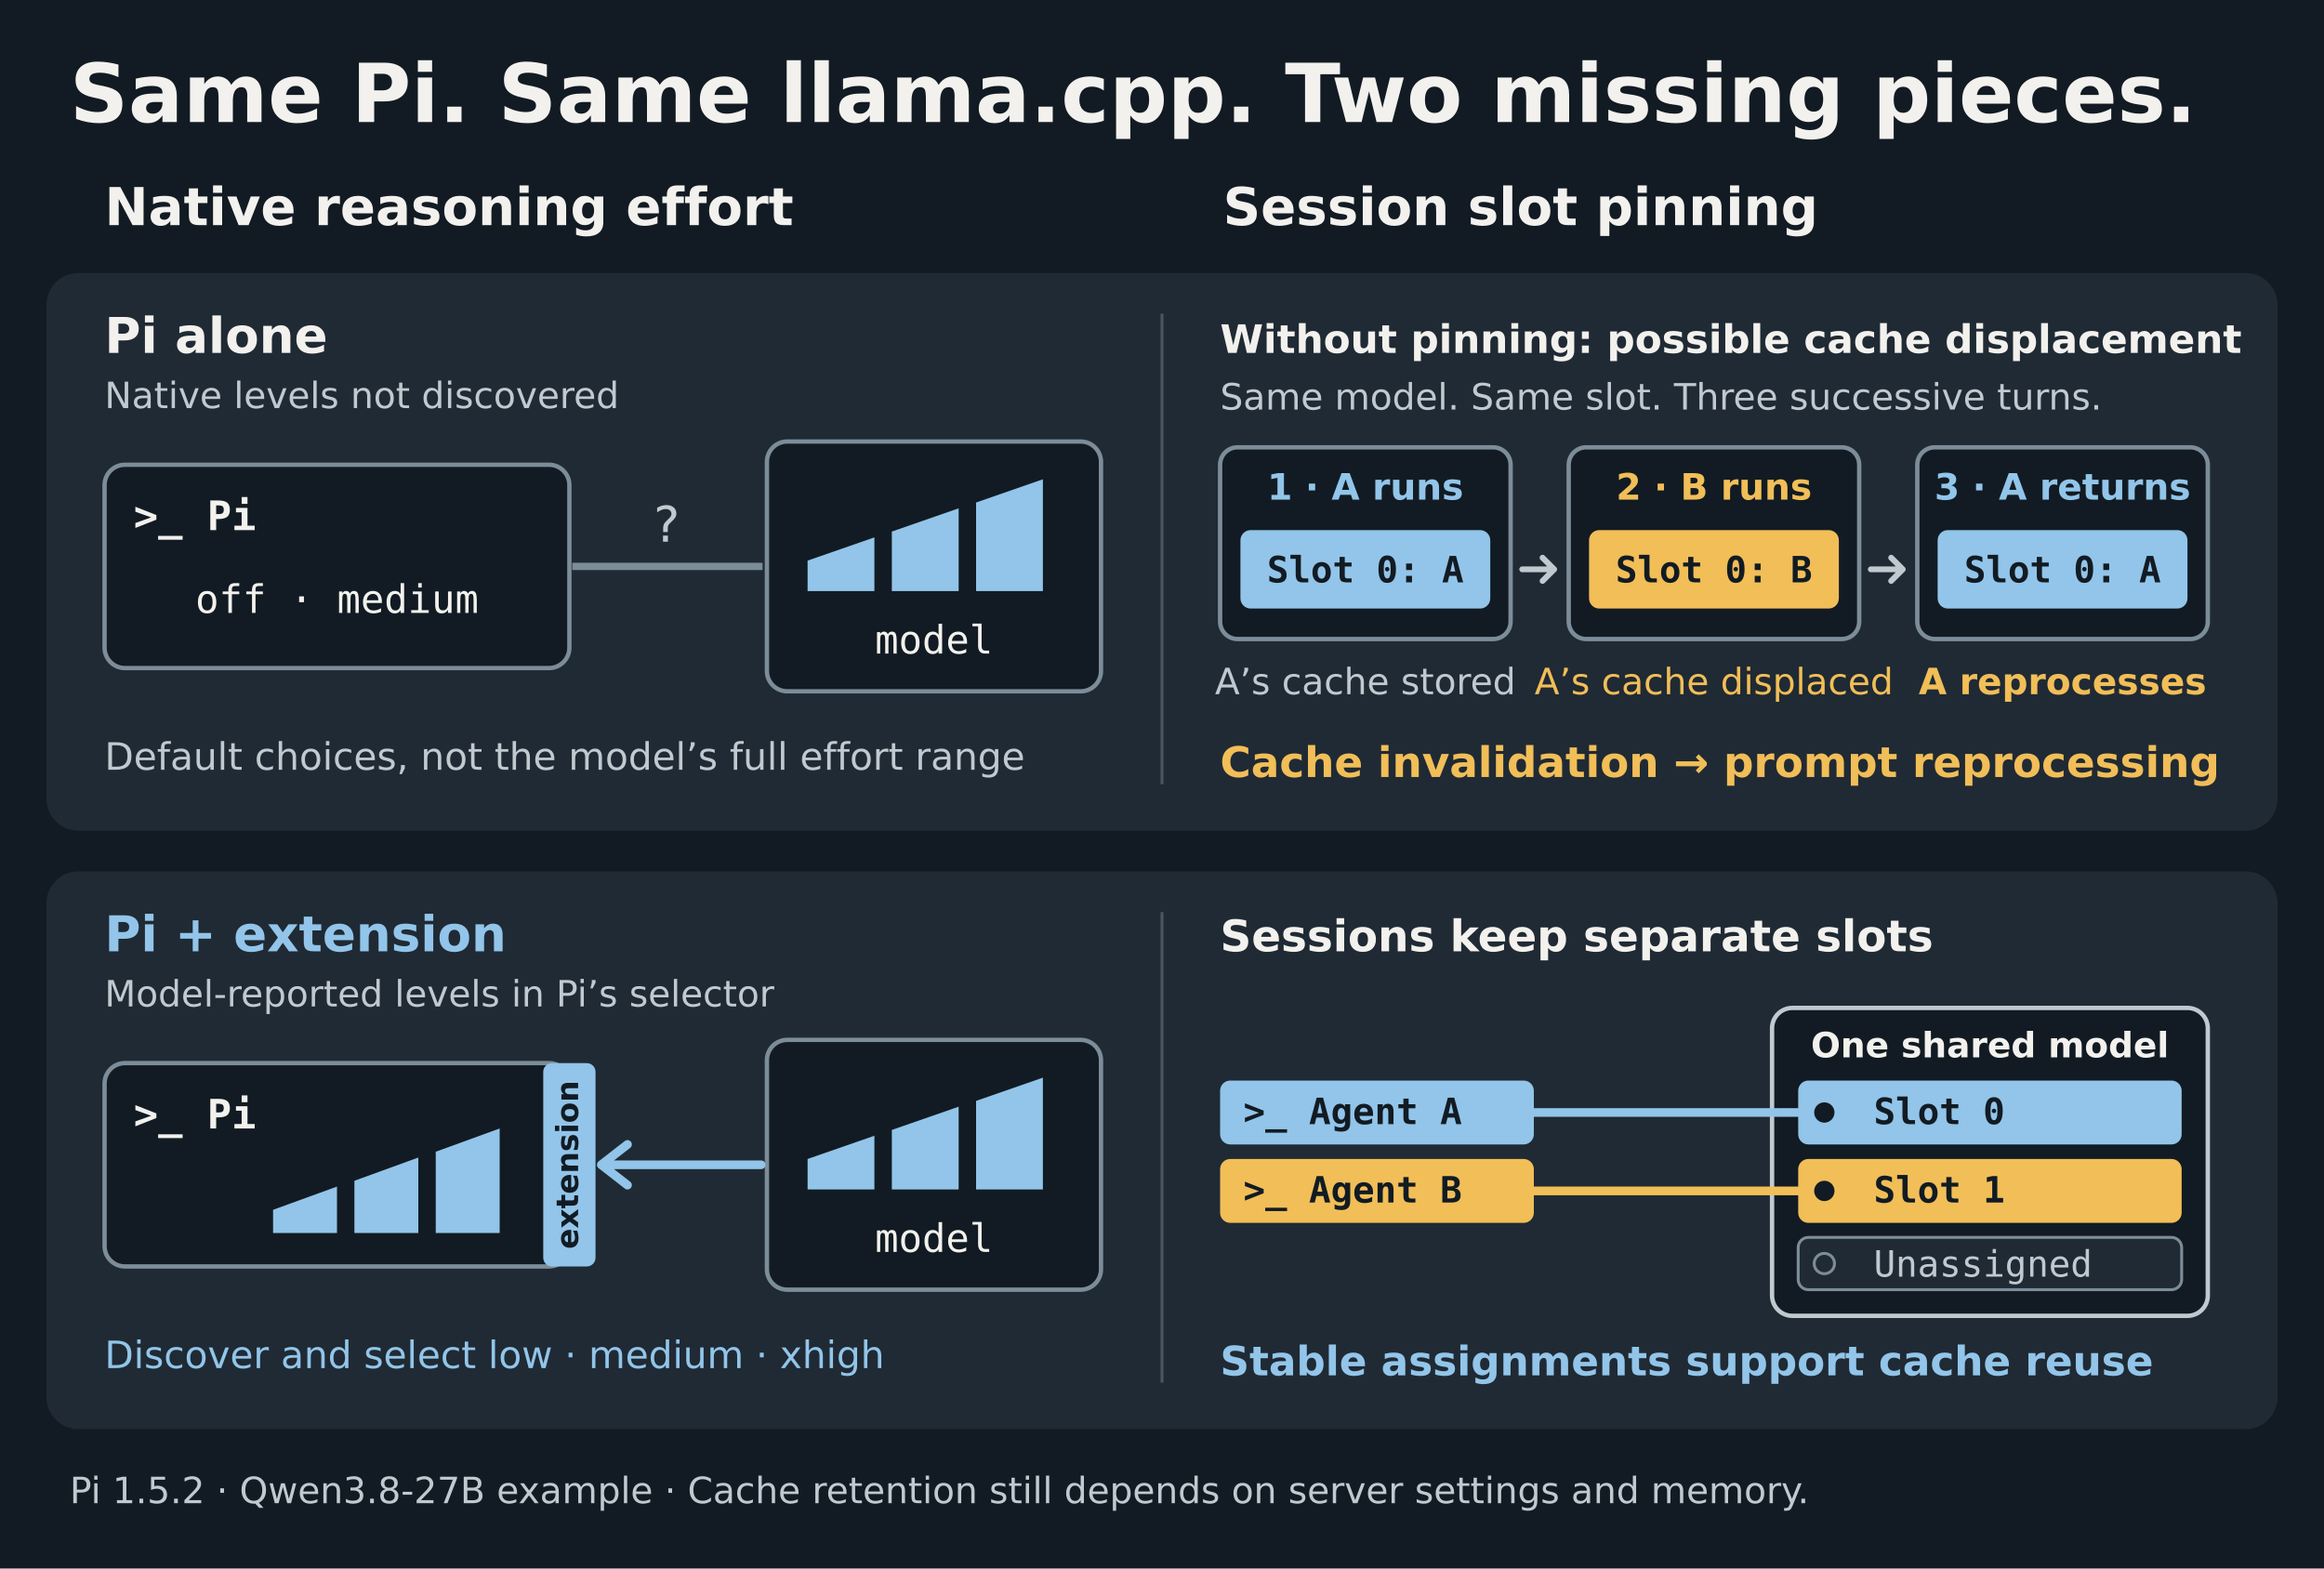
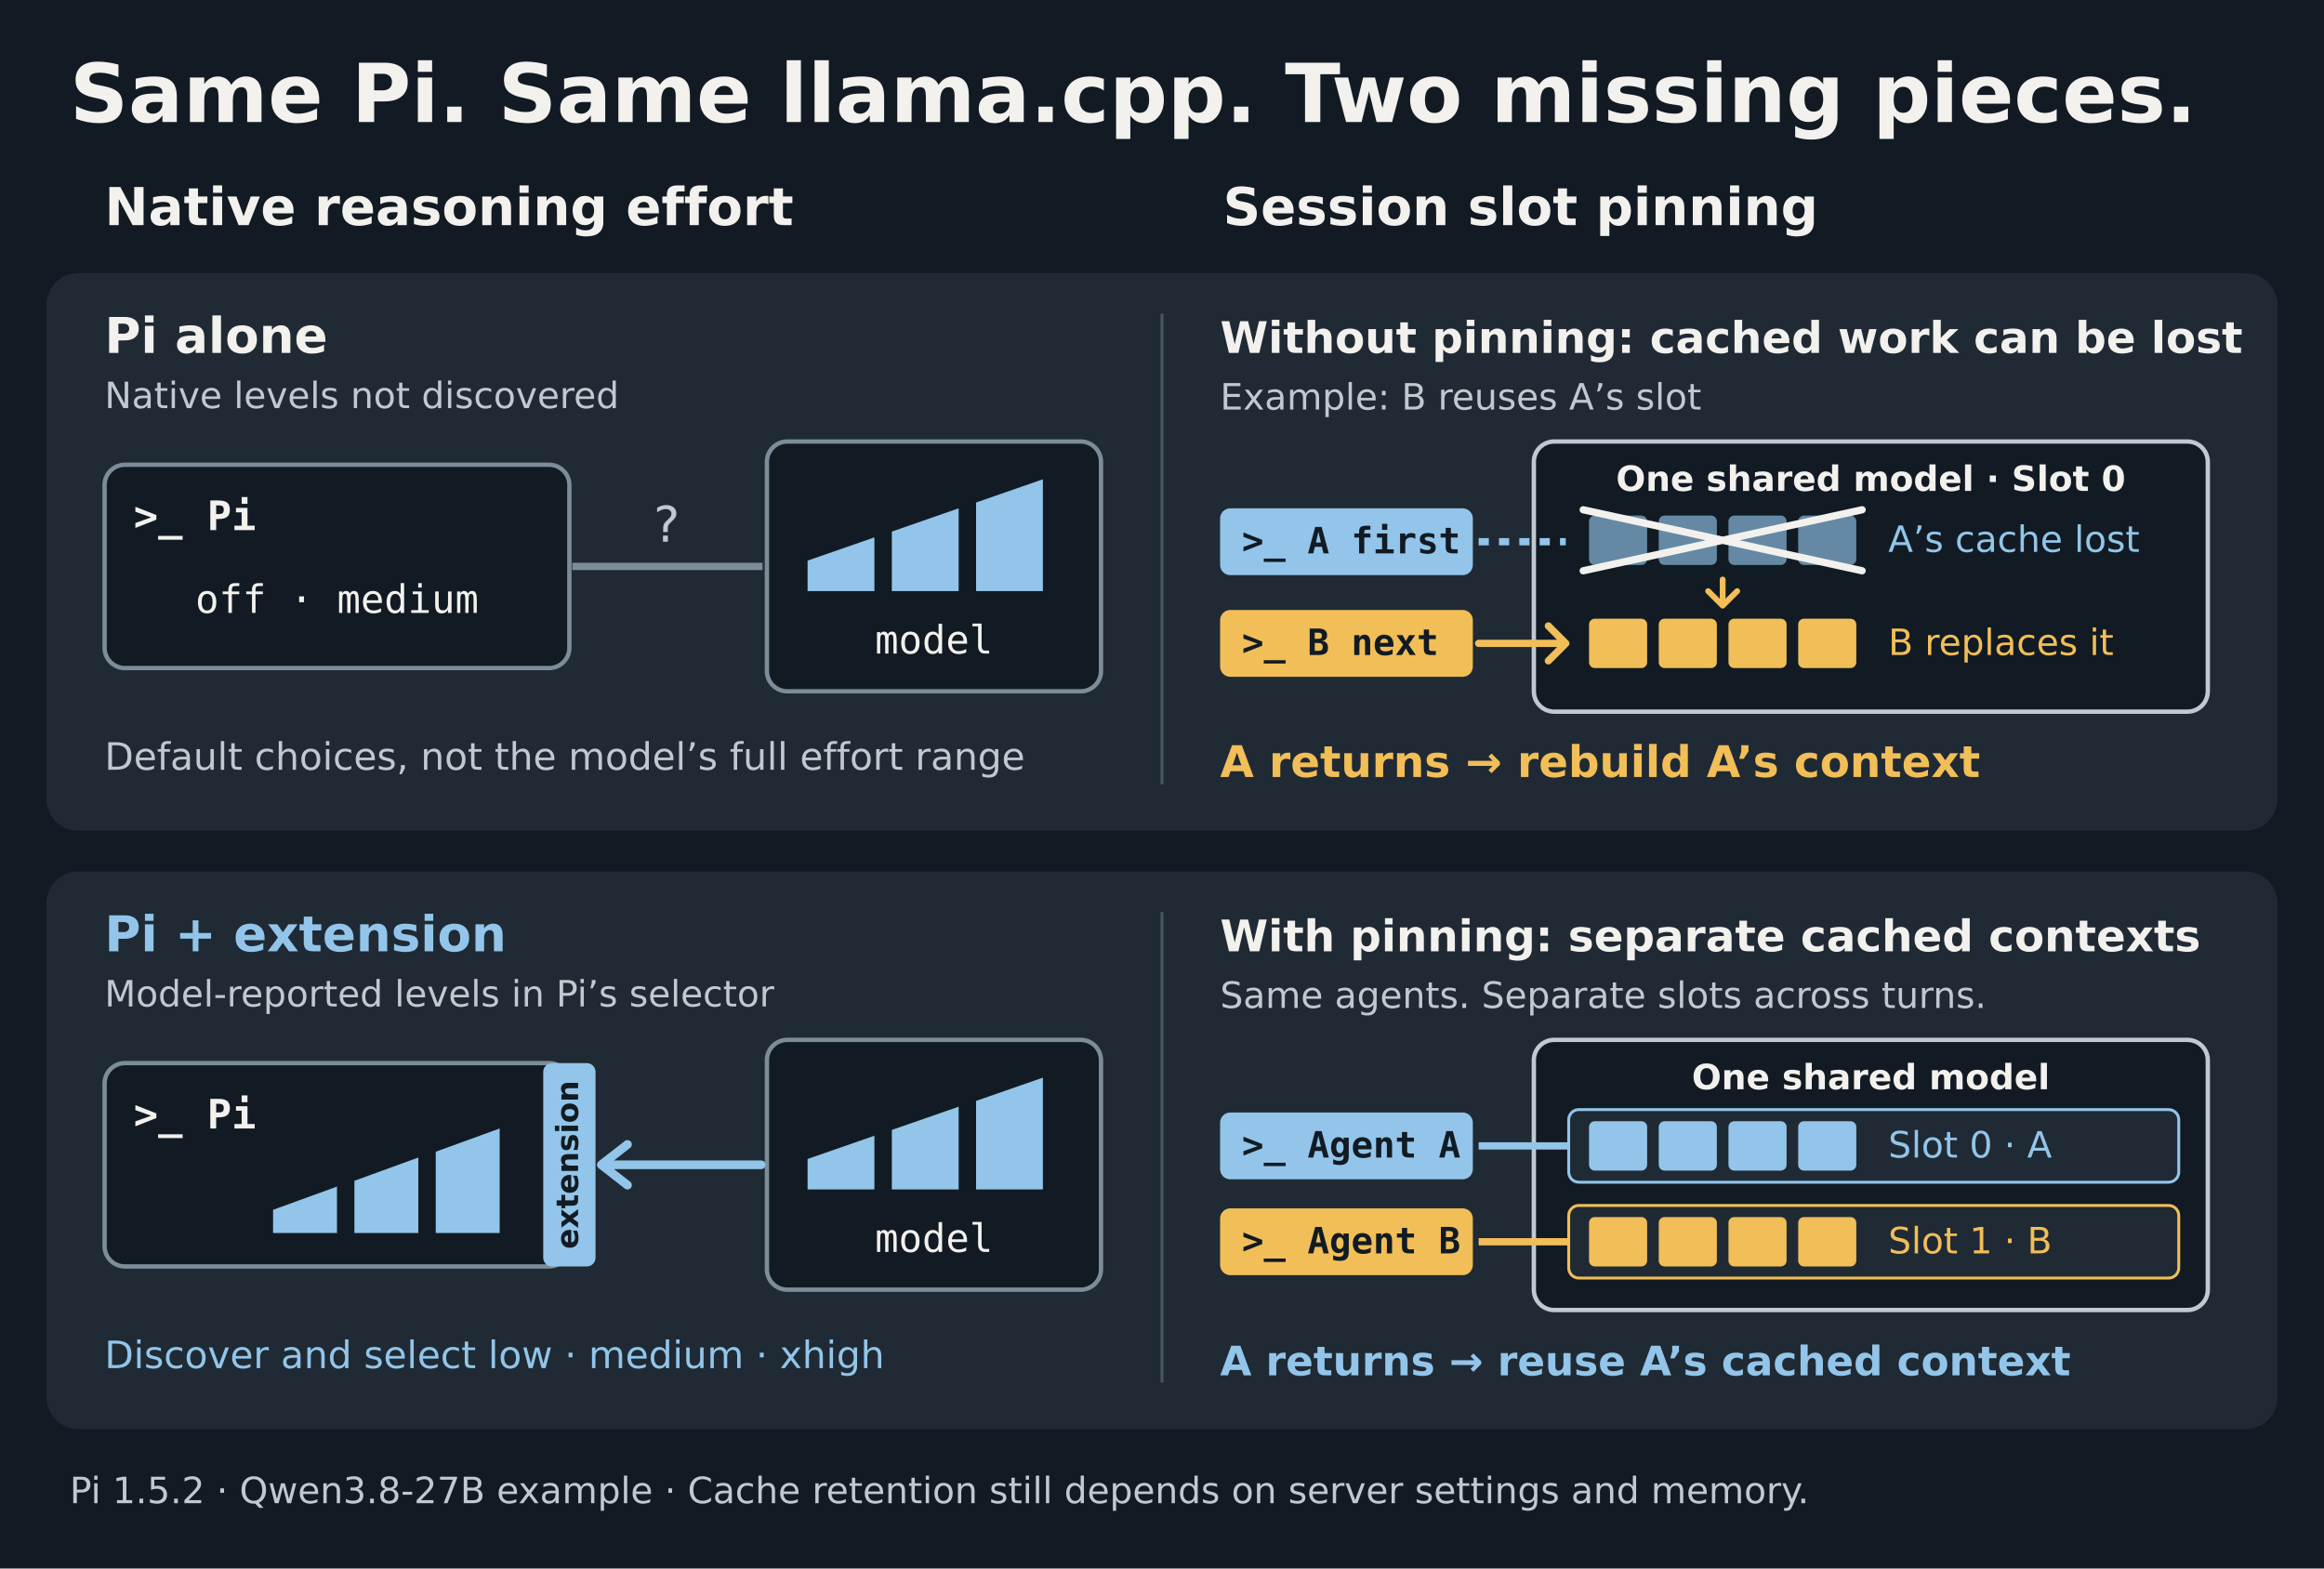
<svg xmlns="http://www.w3.org/2000/svg" width="1600" height="1080" viewBox="0 0 1600 1080">
  <rect width="1600" height="1080" fill="#121B23" />
  <g font-family="DejaVu Sans, sans-serif" fill="#F2F1ED">
    <text x="48" y="84" font-size="56" font-weight="bold">Same Pi. Same llama.cpp. Two missing pieces.</text>
    <text x="72" y="155" font-size="36" font-weight="bold">Native reasoning effort</text>
    <text x="842" y="155" font-size="36" font-weight="bold">Session slot pinning</text>
    <rect x="32" y="188" width="1536" height="384" rx="22" fill="#202A34" />
    <rect x="32" y="600" width="1536" height="384" rx="22" fill="#202A34" />
    <path d="M800 216 V540 M800 628 V952" stroke="#495761" stroke-width="2" />
    <g font-size="34" font-weight="bold">
      <text x="72" y="243">Pi alone</text>
      <text x="72" y="655" fill="#92C5E9">Pi + extension</text>
    </g>
    <g font-size="25" fill="#C1C9D0">
      <text x="72" y="281">Native levels not discovered</text>
      <text x="72" y="693">Model-reported levels in Pi’s selector</text>
    </g>
    <g fill="#121B23" stroke="#7C8D99" stroke-width="3">
      <rect x="72" y="320" width="320" height="140" rx="14" />
      <rect x="528" y="304" width="230" height="172" rx="14" />
      <rect x="72" y="732" width="320" height="140" rx="14" />
      <rect x="528" y="716" width="230" height="172" rx="14" />
    </g>
    <g font-family="DejaVu Sans Mono, monospace" font-size="28" font-weight="bold">
      <text x="92" y="365">&gt;_ Pi</text>
      <text x="92" y="777">&gt;_ Pi</text>
    </g>
    <g font-family="DejaVu Sans Mono, monospace" font-size="27" text-anchor="middle">
      <text x="232" y="422">off · medium</text>
      <text x="643" y="450">model</text>
      <text x="643" y="862">model</text>
    </g>
    <g fill="#92C5E9">
      <path d="M556 386 L602 370 V407 H556 Z M614 366 L660 350 V407 H614 Z M672 346 L718 330 V407 H672 Z" />
      <path d="M556 798 L602 782 V819 H556 Z M614 778 L660 762 V819 H614 Z M672 758 L718 742 V819 H672 Z" />
      <path d="M188 833 L232 817 V849 H188 Z M244 813 L288 797 V849 H244 Z M300 793 L344 777 V849 H300 Z" />
    </g>
    <path d="M394 390 H525" stroke="#7C8D99" stroke-width="5" />
    <text x="459" y="373" font-size="34" text-anchor="middle" fill="#C1C9D0">?</text>
    <rect x="374" y="732" width="36" height="140" rx="6" fill="#92C5E9" />
    <text transform="translate(398 802) rotate(-90)" text-anchor="middle" font-size="21" fill="#121B23" font-weight="bold">extension</text>
    <path d="M414 802 H524 M432 788 L414 802 L432 816" stroke="#92C5E9" stroke-width="6" fill="none" stroke-linecap="round" stroke-linejoin="round" />
    <text x="72" y="530" font-size="26" fill="#C1C9D0">Default choices, not the model’s full effort range</text>
    <text x="72" y="942" font-size="26" fill="#92C5E9">Discover and select low · medium · xhigh</text>
-     <text x="840" y="243" font-size="27" font-weight="bold">Without pinning: possible cache displacement</text>
-     <text x="840" y="282" font-size="25" fill="#C1C9D0">Same model. Same slot. Three successive turns.</text>
-     <g fill="#121B23" stroke="#7C8D99" stroke-width="3">
-       <rect x="840" y="308" width="200" height="132" rx="12" />
-       <rect x="1080" y="308" width="200" height="132" rx="12" />
-       <rect x="1320" y="308" width="200" height="132" rx="12" />
+     <text x="840" y="243" font-size="30" font-weight="bold">Without pinning: cached work can be lost</text>
+     <text x="840" y="282" font-size="25" fill="#C1C9D0">Example: B reuses A’s slot</text>
+     <rect x="1056" y="304" width="464" height="186" rx="14" fill="#121B23" stroke="#C1C9D0" stroke-width="3" />
+     <text x="1288" y="338" font-size="24" text-anchor="middle" font-weight="bold">One shared model · Slot 0</text>
+     <rect x="840" y="350" width="174" height="46" rx="7" fill="#92C5E9" />
+     <rect x="840" y="420" width="174" height="46" rx="7" fill="#F1BE58" />
+     <g font-family="DejaVu Sans Mono, monospace" font-size="25" font-weight="bold" fill="#121B23">
+       <text x="855" y="381">&gt;_ A first</text>
+       <text x="855" y="451">&gt;_ B next</text>
    </g>
-     <g font-size="25" font-weight="bold" text-anchor="middle">
-       <text x="940" y="344" fill="#92C5E9">1 · A runs</text>
-       <text x="1180" y="344" fill="#F1BE58">2 · B runs</text>
-       <text x="1420" y="344" fill="#92C5E9">3 · A returns</text>
+     <path d="M1018 373 H1078" stroke="#92C5E9" stroke-width="5" stroke-dasharray="7 7" />
+     <path d="M1018 443 H1078 M1066 431 L1078 443 L1066 455" stroke="#F1BE58" stroke-width="5" fill="none" stroke-linecap="round" stroke-linejoin="round" />
+     <g fill="#92C5E9" opacity="0.65">
+       <rect x="1094" y="355" width="40" height="34" rx="4" />
+       <rect x="1142" y="355" width="40" height="34" rx="4" />
+       <rect x="1190" y="355" width="40" height="34" rx="4" />
+       <rect x="1238" y="355" width="40" height="34" rx="4" />
    </g>
+     <path d="M1090 351 L1282 393 M1090 393 L1282 351" stroke="#F2F1ED" stroke-width="5" stroke-linecap="round" />
+     <text x="1300" y="380" font-size="25" fill="#92C5E9">A’s cache lost</text>
+     <path d="M1186 399 V417 M1176 407 L1186 417 L1196 407" stroke="#F1BE58" stroke-width="4" fill="none" stroke-linecap="round" stroke-linejoin="round" />
+     <g fill="#F1BE58">
+       <rect x="1094" y="426" width="40" height="34" rx="4" />
+       <rect x="1142" y="426" width="40" height="34" rx="4" />
+       <rect x="1190" y="426" width="40" height="34" rx="4" />
+       <rect x="1238" y="426" width="40" height="34" rx="4" />
+     </g>
+     <text x="1300" y="451" font-size="25" fill="#F1BE58">B replaces it</text>
+     <text x="840" y="535" font-size="30" font-weight="bold" fill="#F1BE58">A returns → rebuild A’s context</text>
+     <text x="840" y="655" font-size="30" font-weight="bold">With pinning: separate cached contexts</text>
+     <text x="840" y="694" font-size="25" fill="#C1C9D0">Same agents. Separate slots across turns.</text>
+     <rect x="1056" y="716" width="464" height="186" rx="14" fill="#121B23" stroke="#C1C9D0" stroke-width="3" />
+     <text x="1288" y="750" font-size="24" text-anchor="middle" font-weight="bold">One shared model</text>
+     <rect x="840" y="766" width="174" height="46" rx="7" fill="#92C5E9" />
+     <rect x="840" y="832" width="174" height="46" rx="7" fill="#F1BE58" />
+     <g font-family="DejaVu Sans Mono, monospace" font-size="25" font-weight="bold" fill="#121B23">
+       <text x="855" y="797">&gt;_ Agent A</text>
+       <text x="855" y="863">&gt;_ Agent B</text>
+     </g>
+     <path d="M1018 789 H1090" stroke="#92C5E9" stroke-width="5" />
+     <path d="M1018 855 H1090" stroke="#F1BE58" stroke-width="5" />
+     <rect x="1080" y="764" width="420" height="50" rx="7" fill="#202A34" stroke="#92C5E9" stroke-width="2" />
+     <rect x="1080" y="830" width="420" height="50" rx="7" fill="#202A34" stroke="#F1BE58" stroke-width="2" />
    <g fill="#92C5E9">
-       <rect x="854" y="365" width="172" height="54" rx="7" />
-       <rect x="1334" y="365" width="172" height="54" rx="7" />
-     </g>
-     <rect x="1094" y="365" width="172" height="54" rx="7" fill="#F1BE58" />
-     <g font-family="DejaVu Sans Mono, monospace" font-size="25" font-weight="bold" fill="#121B23" text-anchor="middle">
-       <text x="940" y="401">Slot 0: A</text>
-       <text x="1180" y="401">Slot 0: B</text>
-       <text x="1420" y="401">Slot 0: A</text>
-     </g>
-     <path d="M1048 392 H1070 M1062 384 L1070 392 L1062 400 M1288 392 H1310 M1302 384 L1310 392 L1302 400" fill="none" stroke="#C1C9D0" stroke-width="4" stroke-linecap="round" stroke-linejoin="round" />
-     <g font-size="25" text-anchor="middle">
-       <text x="940" y="478" fill="#C1C9D0">A’s cache stored</text>
-       <text x="1180" y="478" fill="#F1BE58">A’s cache displaced</text>
-       <text x="1420" y="478" fill="#F1BE58" font-weight="bold">A reprocesses</text>
-     </g>
-     <text x="840" y="535" font-size="29" font-weight="bold" fill="#F1BE58">Cache invalidation → prompt reprocessing</text>
-     <text x="840" y="655" font-size="30" font-weight="bold">Sessions keep separate slots</text>
-     <rect x="1220" y="694" width="300" height="212" rx="14" fill="#121B23" stroke="#C1C9D0" stroke-width="3" />
-     <text x="1370" y="728" font-size="24" text-anchor="middle" font-weight="bold">One shared model</text>
-     <rect x="1238" y="852" width="264" height="36" rx="7" fill="#202A34" stroke="#7C8D99" stroke-width="2" />
-     <g fill="none" stroke-width="6" stroke-linecap="round">
-       <path d="M1056 766 H1256" stroke="#92C5E9" />
-       <path d="M1056 820 H1256" stroke="#F1BE58" />
-     </g>
-     <g fill="#92C5E9">
-       <rect x="840" y="744" width="216" height="44" rx="7" />
-       <rect x="1238" y="744" width="264" height="44" rx="7" />
+       <rect x="1094" y="772" width="40" height="34" rx="4" />
+       <rect x="1142" y="772" width="40" height="34" rx="4" />
+       <rect x="1190" y="772" width="40" height="34" rx="4" />
+       <rect x="1238" y="772" width="40" height="34" rx="4" />
    </g>
    <g fill="#F1BE58">
-       <rect x="840" y="798" width="216" height="44" rx="7" />
-       <rect x="1238" y="798" width="264" height="44" rx="7" />
+       <rect x="1094" y="838" width="40" height="34" rx="4" />
+       <rect x="1142" y="838" width="40" height="34" rx="4" />
+       <rect x="1190" y="838" width="40" height="34" rx="4" />
+       <rect x="1238" y="838" width="40" height="34" rx="4" />
    </g>
-     <g font-family="DejaVu Sans Mono, monospace" font-size="25" font-weight="bold" fill="#121B23">
-       <text x="856" y="774">&gt;_ Agent A</text>
-       <text x="856" y="828">&gt;_ Agent B</text>
-       <text x="1290" y="774">Slot 0</text>
-       <text x="1290" y="828">Slot 1</text>
-     </g>
-     <text x="1290" y="879" font-family="DejaVu Sans Mono, monospace" font-size="25" fill="#C1C9D0">Unassigned</text>
-     <g fill="#121B23">
-       <circle cx="1256" cy="766" r="7" />
-       <circle cx="1256" cy="820" r="7" />
-     </g>
-     <circle cx="1256" cy="870" r="7" fill="none" stroke="#7C8D99" stroke-width="2" />
-     <text x="840" y="947" font-size="28" font-weight="bold" fill="#92C5E9">Stable assignments support cache reuse</text>
+     <text x="1300" y="797" font-size="25" fill="#92C5E9">Slot 0 · A</text>
+     <text x="1300" y="863" font-size="25" fill="#F1BE58">Slot 1 · B</text>
+     <text x="840" y="947" font-size="28" font-weight="bold" fill="#92C5E9">A returns → reuse A’s cached context</text>
    <text x="48" y="1035" font-size="25" fill="#C1C9D0">Pi 1.5.2 · Qwen3.8-27B example · Cache retention still depends on server settings and memory.</text>
  </g>
</svg>
